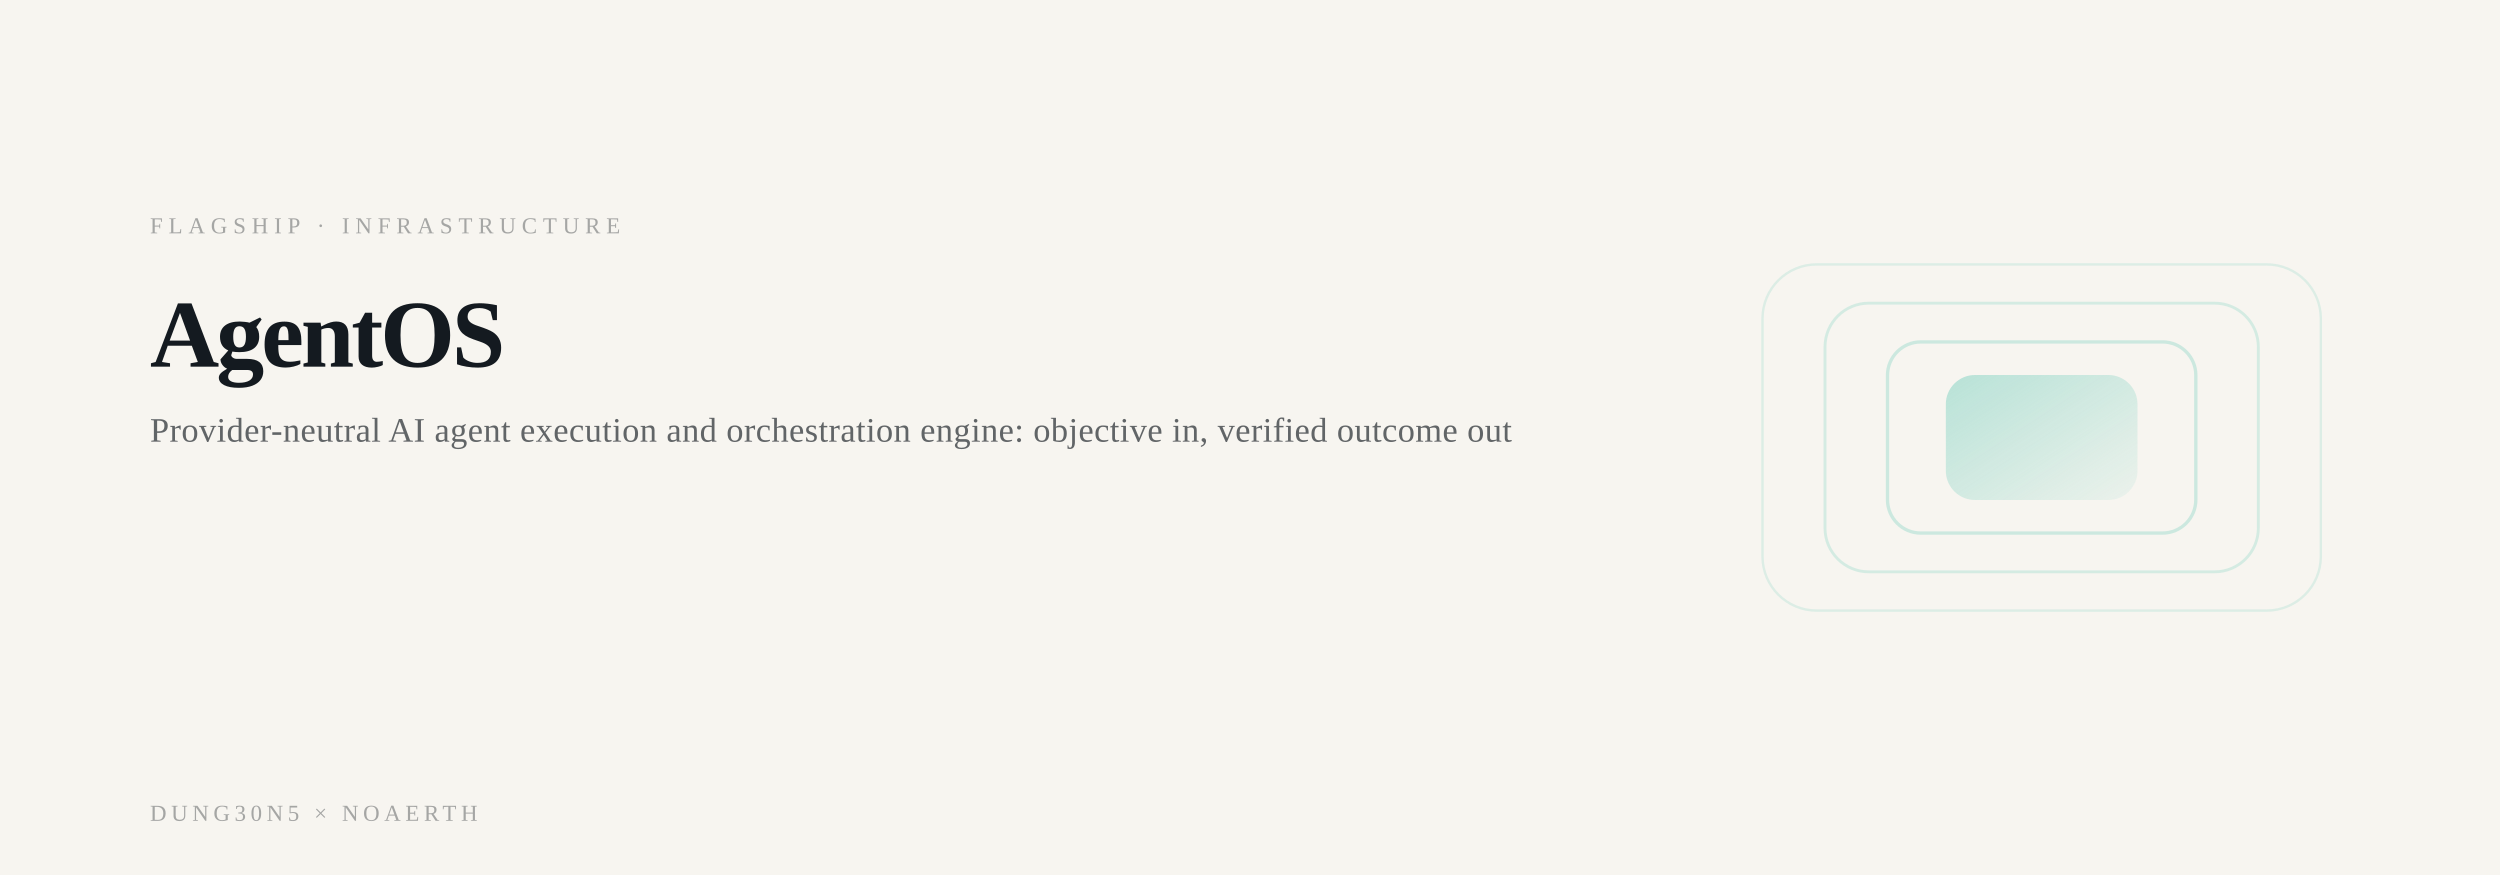
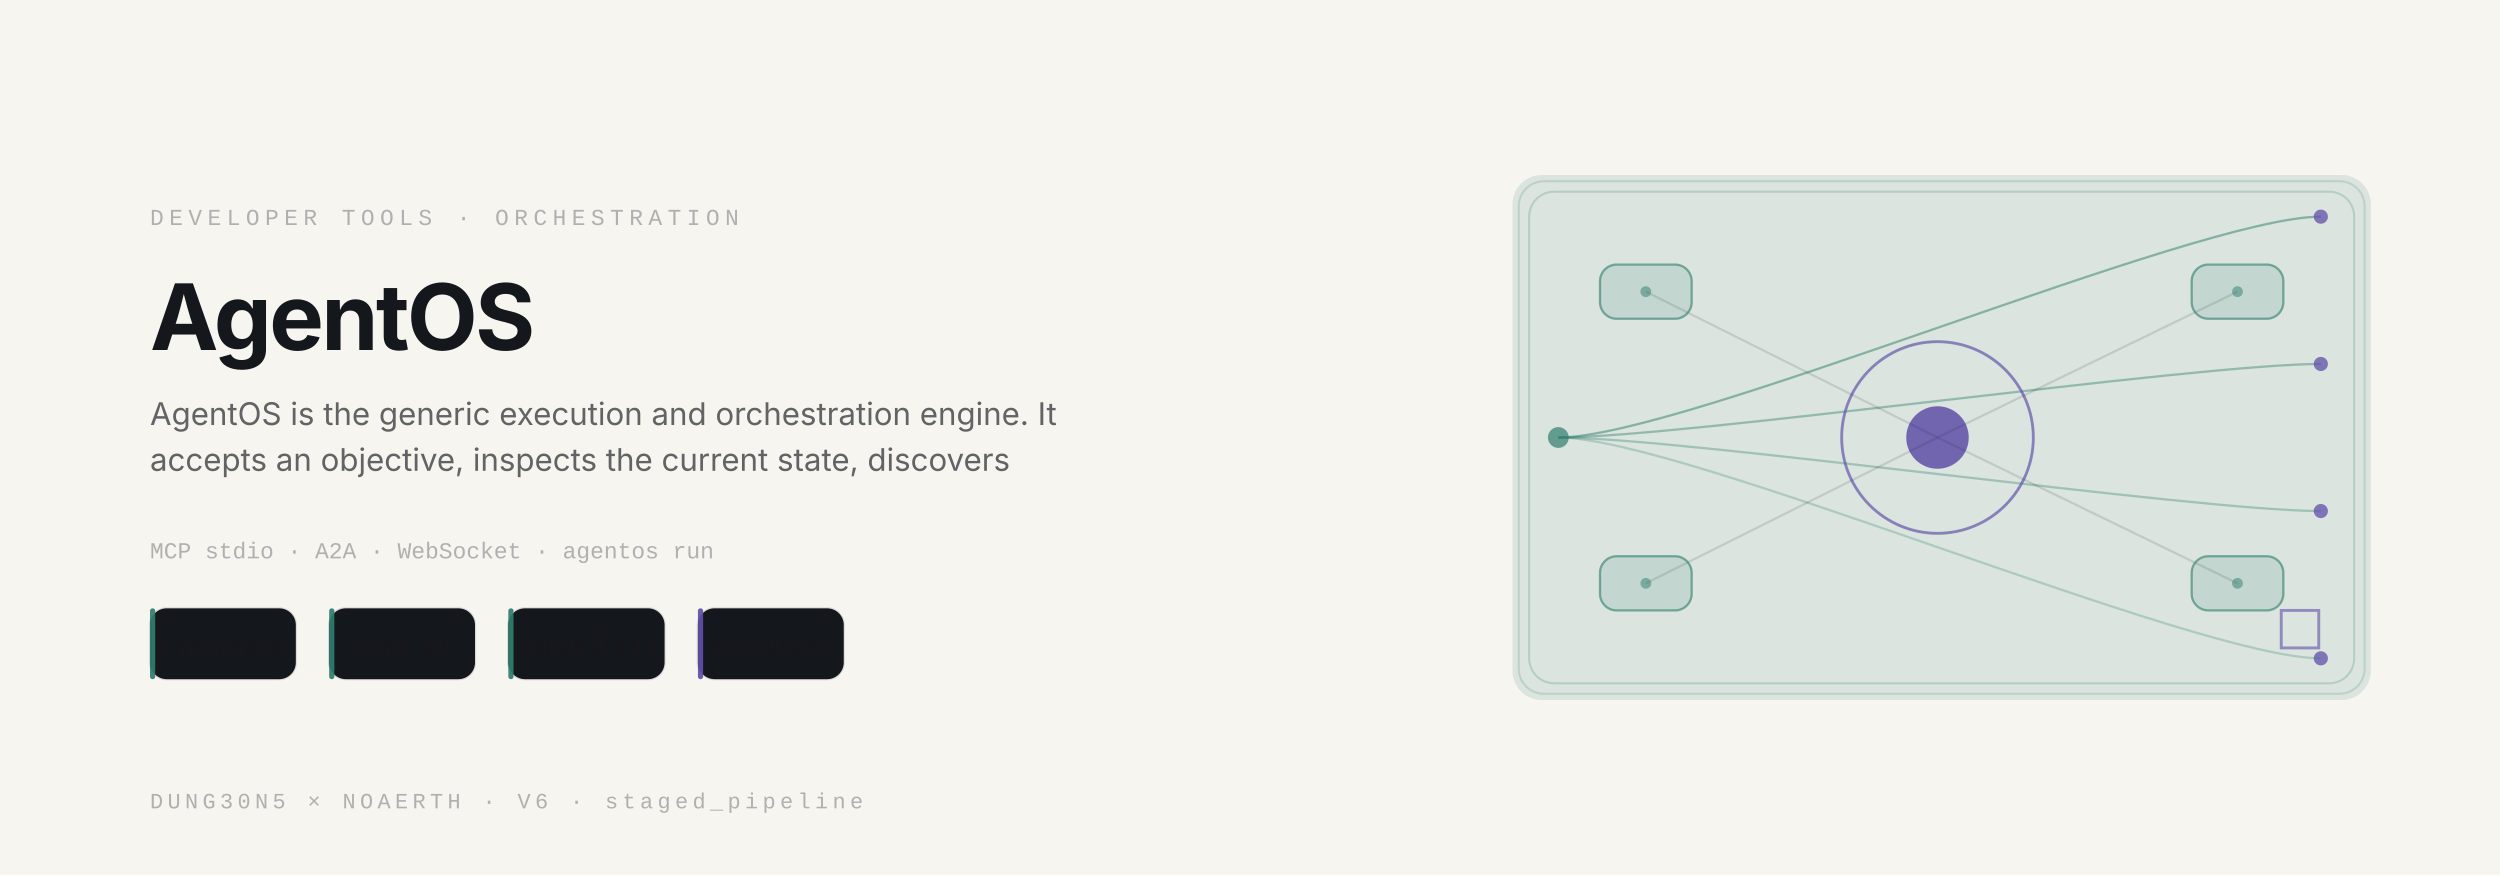
- <svg xmlns="http://www.w3.org/2000/svg" viewBox="0 0 1200 420" width="1200" height="420" role="img" aria-label="AgentOS: a service mesh with one coordinating node. Motion depicts nodes advertise capability, a coordinator selects, work converges.">
-   <defs>
-     <linearGradient id="hero-agentos-light-a" x1="0" y1="0" x2="1" y2="1">
-       <stop offset="0" stop-color="#7fd1c1" stop-opacity="0.85" />
-       <stop offset="1" stop-color="#7fd1c1" stop-opacity="0.15" />
-     </linearGradient>
-   </defs>
+ <svg xmlns="http://www.w3.org/2000/svg" viewBox="0 0 1200 420" width="1200" height="420" role="img" aria-label="AgentOS: Interface Layer → Control Layer → Capability Layer → Execution Layer">
  <rect width="1200" height="420" fill="#f7f5f0" />
-   <rect x="906" y="164.12" width="148" height="91.76" rx="16" fill="none" stroke="#7fd1c1" stroke-width="1.60" opacity="0.36" />
-   <rect x="876" y="145.52" width="208" height="128.96" rx="21" fill="none" stroke="#7fd1c1" stroke-width="1.38" opacity="0.29" />
-   <rect x="846" y="126.92" width="268" height="166.16" rx="26" fill="none" stroke="#7fd1c1" stroke-width="1.16" opacity="0.23" />
-   <rect x="934" y="180" width="92" height="60" rx="14" fill="url(#hero-agentos-light-a)" opacity="0.62" />
-   <text x="72" y="112" fill="#141a205c" font-size="11" letter-spacing="2.8">FLAGSHIP · INFRASTRUCTURE</text>
-   <text x="72" y="176" fill="#141a20" font-size="46" font-weight="660" letter-spacing="-1.4">AgentOS</text>
-   <text x="72" y="212" fill="#141a20a8" font-size="16.5" letter-spacing="0.2">Provider-neutral AI agent execution and orchestration engine: objective in, verified outcome out</text>
-   <rect x="72" y="266" width="106" height="40" rx="9" fill="#141a20" fill-opacity="0.05" stroke="#f4efe424" stroke-width="1.1" opacity="0">
-     <animate attributeName="opacity" from="0" to="1" dur="0.5s" begin="0.50s" fill="freeze" />
-   </rect>
-   <rect x="72" y="266" width="2.5" height="40" rx="1.2" fill="#7fd1c1" opacity="0">
-     <animate attributeName="opacity" from="0" to="0.9" dur="0.5s" begin="0.50s" fill="freeze" />
-   </rect>
-   <text x="125" y="291" fill="#141a20" font-size="11.5" text-anchor="middle" font-family="ui-monospace,SFMono-Regular,Menlo,monospace" opacity="0">advertise<animate attributeName="opacity" from="0" to="1" dur="0.5s" begin="0.65s" fill="freeze" />
-   </text>
-   <rect x="194" y="266" width="106" height="40" rx="9" fill="#141a20" fill-opacity="0.05" stroke="#f4efe424" stroke-width="1.1" opacity="0">
-     <animate attributeName="opacity" from="0" to="1" dur="0.5s" begin="1.00s" fill="freeze" />
-   </rect>
-   <rect x="194" y="266" width="2.5" height="40" rx="1.2" fill="#7fd1c1" opacity="0">
-     <animate attributeName="opacity" from="0" to="0.9" dur="0.5s" begin="1.00s" fill="freeze" />
-   </rect>
-   <text x="247" y="291" fill="#141a20" font-size="11.5" text-anchor="middle" font-family="ui-monospace,SFMono-Regular,Menlo,monospace" opacity="0">select<animate attributeName="opacity" from="0" to="1" dur="0.5s" begin="1.15s" fill="freeze" />
-   </text>
-   <rect x="316" y="266" width="106" height="40" rx="9" fill="#141a20" fill-opacity="0.05" stroke="#f4efe424" stroke-width="1.1" opacity="0">
-     <animate attributeName="opacity" from="0" to="1" dur="0.5s" begin="1.50s" fill="freeze" />
-   </rect>
-   <rect x="316" y="266" width="2.5" height="40" rx="1.2" fill="#7fd1c1" opacity="0">
-     <animate attributeName="opacity" from="0" to="0.9" dur="0.5s" begin="1.50s" fill="freeze" />
-   </rect>
-   <text x="369" y="291" fill="#141a20" font-size="11.5" text-anchor="middle" font-family="ui-monospace,SFMono-Regular,Menlo,monospace" opacity="0">dispatch<animate attributeName="opacity" from="0" to="1" dur="0.5s" begin="1.65s" fill="freeze" />
-   </text>
-   <rect x="438" y="266" width="106" height="40" rx="9" fill="#141a20" fill-opacity="0.05" stroke="#f4efe424" stroke-width="1.1" opacity="0">
-     <animate attributeName="opacity" from="0" to="1" dur="0.5s" begin="2.00s" fill="freeze" />
-   </rect>
-   <rect x="438" y="266" width="2.5" height="40" rx="1.2" fill="#e7c27a" opacity="0">
-     <animate attributeName="opacity" from="0" to="0.9" dur="0.5s" begin="2.00s" fill="freeze" />
-   </rect>
-   <text x="491" y="291" fill="#141a20" font-size="11.5" text-anchor="middle" font-family="ui-monospace,SFMono-Regular,Menlo,monospace" opacity="0">converge<animate attributeName="opacity" from="0" to="1" dur="0.5s" begin="2.15s" fill="freeze" />
-   </text>
-   <text x="72" y="394" fill="#141a205c" font-size="11" letter-spacing="2.2">DUNG30N5 × NOAERTH</text>
+   <text x="72" y="108" font-family="ui-monospace, SFMono-Regular, Menlo, Monaco, Consolas, 'Liberation Mono', monospace" font-size="11" letter-spacing="2.6" fill="#14171c4f">DEVELOPER TOOLS · ORCHESTRATION</text>
+   <text x="72" y="168" font-family="-apple-system, BlinkMacSystemFont, 'Segoe UI', Inter, Helvetica, Arial, sans-serif" font-size="44" font-weight="660" letter-spacing="-1.2" fill="#14171c">AgentOS</text>
+   <text x="72" y="204" font-family="-apple-system, BlinkMacSystemFont, 'Segoe UI', Inter, Helvetica, Arial, sans-serif" font-size="15" fill="#14171ca8">AgentOS is the generic execution and orchestration engine. It</text>
+   <text x="72" y="226" font-family="-apple-system, BlinkMacSystemFont, 'Segoe UI', Inter, Helvetica, Arial, sans-serif" font-size="15" fill="#14171ca8">accepts an objective, inspects the current state, discovers</text>
+   <text x="72" y="268" font-family="ui-monospace, SFMono-Regular, Menlo, Monaco, Consolas, 'Liberation Mono', monospace" font-size="11" fill="#14171c4f">MCP stdio · A2A · WebSocket · agentos run</text>
+   <rect x="72.0" y="292.0" width="70.0" height="34.0" rx="8" fill="#14171c" stroke="#14171c1f" stroke-width="1.1" />
+   <rect x="72.0" y="292.0" width="2.5" height="34.0" rx="1.2" fill="#2f7d6c" opacity="0.92" />
+   <text x="107.0" y="314" font-family="ui-monospace, SFMono-Regular, Menlo, Monaco, Consolas, 'Liberation Mono', monospace" font-size="11" fill="#14171c" fill-opacity="0.82" text-anchor="middle">Interface</text>
+   <rect x="158.0" y="292.0" width="70.0" height="34.0" rx="8" fill="#14171c" stroke="#14171c1f" stroke-width="1.1" />
+   <rect x="158.0" y="292.0" width="2.5" height="34.0" rx="1.2" fill="#2f7d6c" opacity="0.92" />
+   <text x="193.0" y="314" font-family="ui-monospace, SFMono-Regular, Menlo, Monaco, Consolas, 'Liberation Mono', monospace" font-size="11" fill="#14171c" fill-opacity="0.82" text-anchor="middle">Control</text>
+   <rect x="244.0" y="292.0" width="75.0" height="34.0" rx="8" fill="#14171c" stroke="#14171c1f" stroke-width="1.1" />
+   <rect x="244.0" y="292.0" width="2.5" height="34.0" rx="1.2" fill="#2f7d6c" opacity="0.92" />
+   <text x="281.5" y="314" font-family="ui-monospace, SFMono-Regular, Menlo, Monaco, Consolas, 'Liberation Mono', monospace" font-size="11" fill="#14171c" fill-opacity="0.82" text-anchor="middle">Capability</text>
+   <rect x="335.0" y="292.0" width="70.0" height="34.0" rx="8" fill="#14171c" stroke="#14171c1f" stroke-width="1.1" />
+   <rect x="335.0" y="292.0" width="2.5" height="34.0" rx="1.2" fill="#5f4fa8" opacity="0.92" />
+   <text x="370.0" y="314" font-family="ui-monospace, SFMono-Regular, Menlo, Monaco, Consolas, 'Liberation Mono', monospace" font-size="11" fill="#14171c" fill-opacity="0.82" text-anchor="middle">Execution</text>
+   <rect x="726.0" y="84.0" width="412.0" height="252.0" rx="14" fill="#2f7d6c" fill-opacity="0.14" />
+   <rect x="729.0" y="87.0" width="406.0" height="246.0" rx="12" fill="none" stroke="#2f7d6c" stroke-width="1" stroke-opacity="0.18" />
+   <circle cx="748.0" cy="210.0" r="5" fill="#2f7d6c" opacity="0.7" />
+   <path d="M748.0 210.0 C808.0 210.0 1054.0 104.0 1114.0 104.0" fill="none" stroke="#2f7d6c" stroke-width="1.1" opacity="0.50" />
+   <circle cx="1114.0" cy="104.0" r="3.4" fill="#5f4fa8" opacity="0.75" />
+   <path d="M748.0 210.0 C808.0 210.0 1054.0 174.7 1114.0 174.7" fill="none" stroke="#2f7d6c" stroke-width="1.1" opacity="0.42" />
+   <circle cx="1114.0" cy="174.7" r="3.4" fill="#5f4fa8" opacity="0.75" />
+   <path d="M748.0 210.0 C808.0 210.0 1054.0 245.3 1114.0 245.3" fill="none" stroke="#2f7d6c" stroke-width="1.1" opacity="0.34" />
+   <circle cx="1114.0" cy="245.3" r="3.4" fill="#5f4fa8" opacity="0.75" />
+   <path d="M748.0 210.0 C808.0 210.0 1054.0 316.0 1114.0 316.0" fill="none" stroke="#2f7d6c" stroke-width="1.1" opacity="0.26" />
+   <circle cx="1114.0" cy="316.0" r="3.4" fill="#5f4fa8" opacity="0.75" />
+   <rect x="734.0" y="92.0" width="396.0" height="236.0" rx="12" fill="none" stroke="#2f7d6c" stroke-width="1" stroke-opacity="0.22" />
+   <path d="M1095.0 293.0 h18 v18 h-18 z" fill="none" stroke="#5f4fa8" stroke-width="1.4" opacity="0.6" />
+   <circle cx="930" cy="210" r="46" fill="none" stroke="#5f4fa8" stroke-width="1.4" opacity="0.55" />
+   <circle cx="930" cy="210" r="15" fill="#5f4fa8" opacity="0.85" />
+   <circle cx="930.0" cy="210.0" r="46.0" fill="none" stroke="#5f4fa8" stroke-width="1.1" opacity="0.28" />
+   <line x1="790" y1="140" x2="930" y2="210" stroke="#14171c1f" stroke-width="1.1" />
+   <circle cx="790.0" cy="140.0" r="2.6" fill="#2f7d6c" opacity="0.5" />
+   <rect x="768" y="127" width="44" height="26" rx="8" fill="#2f7d6c" fill-opacity="0.14" stroke="#2f7d6c" stroke-width="1.1" stroke-opacity="0.6" opacity="1" />
+   <line x1="1074" y1="140" x2="930" y2="210" stroke="#14171c1f" stroke-width="1.1" />
+   <circle cx="1074.0" cy="140.0" r="2.6" fill="#2f7d6c" opacity="0.5" />
+   <rect x="1052" y="127" width="44" height="26" rx="8" fill="#2f7d6c" fill-opacity="0.14" stroke="#2f7d6c" stroke-width="1.1" stroke-opacity="0.6" opacity="1" />
+   <line x1="790" y1="280" x2="930" y2="210" stroke="#14171c1f" stroke-width="1.1" />
+   <circle cx="790.0" cy="280.0" r="2.6" fill="#2f7d6c" opacity="0.5" />
+   <rect x="768" y="267" width="44" height="26" rx="8" fill="#2f7d6c" fill-opacity="0.14" stroke="#2f7d6c" stroke-width="1.1" stroke-opacity="0.6" opacity="1" />
+   <line x1="1074" y1="280" x2="930" y2="210" stroke="#14171c1f" stroke-width="1.1" />
+   <circle cx="1074.0" cy="280.0" r="2.6" fill="#2f7d6c" opacity="0.5" />
+   <rect x="1052" y="267" width="44" height="26" rx="8" fill="#2f7d6c" fill-opacity="0.14" stroke="#2f7d6c" stroke-width="1.1" stroke-opacity="0.6" opacity="1" />
+   <text x="72" y="388" font-family="ui-monospace, SFMono-Regular, Menlo, Monaco, Consolas, 'Liberation Mono', monospace" font-size="10.5" letter-spacing="2.1" fill="#14171c4f">DUNG30N5 × NOAERTH · V6 · staged_pipeline</text>
</svg>
